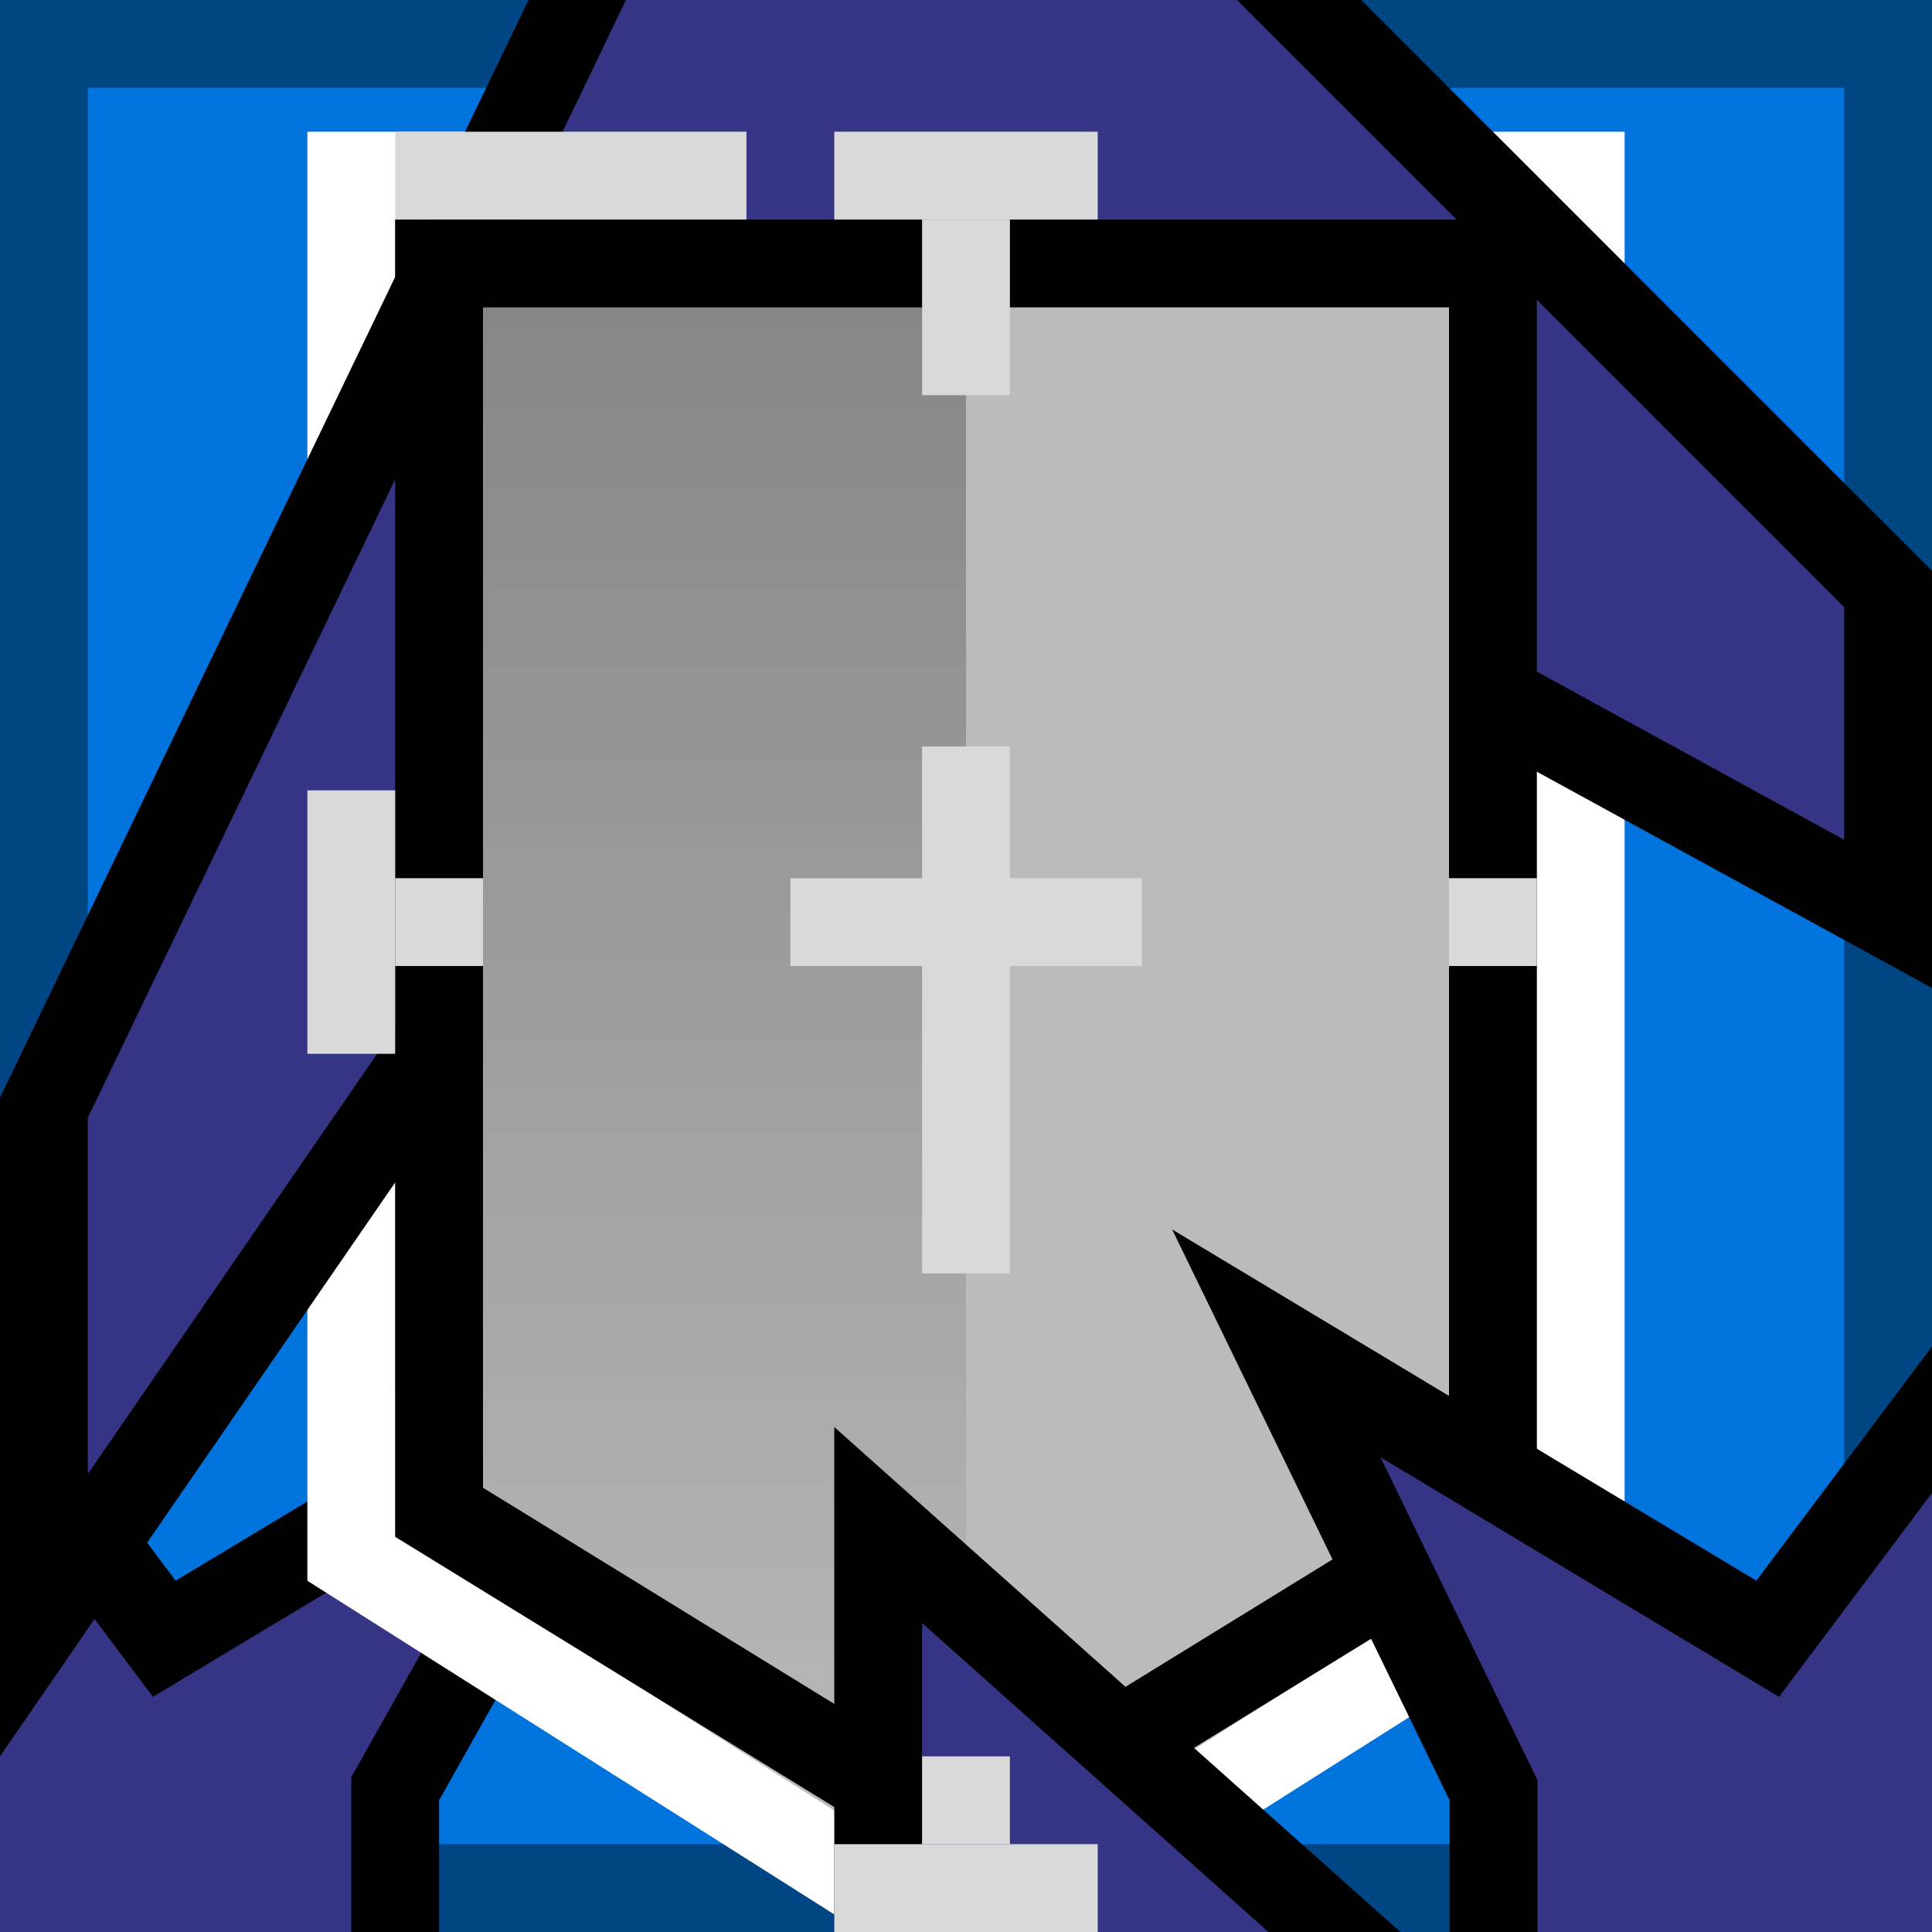
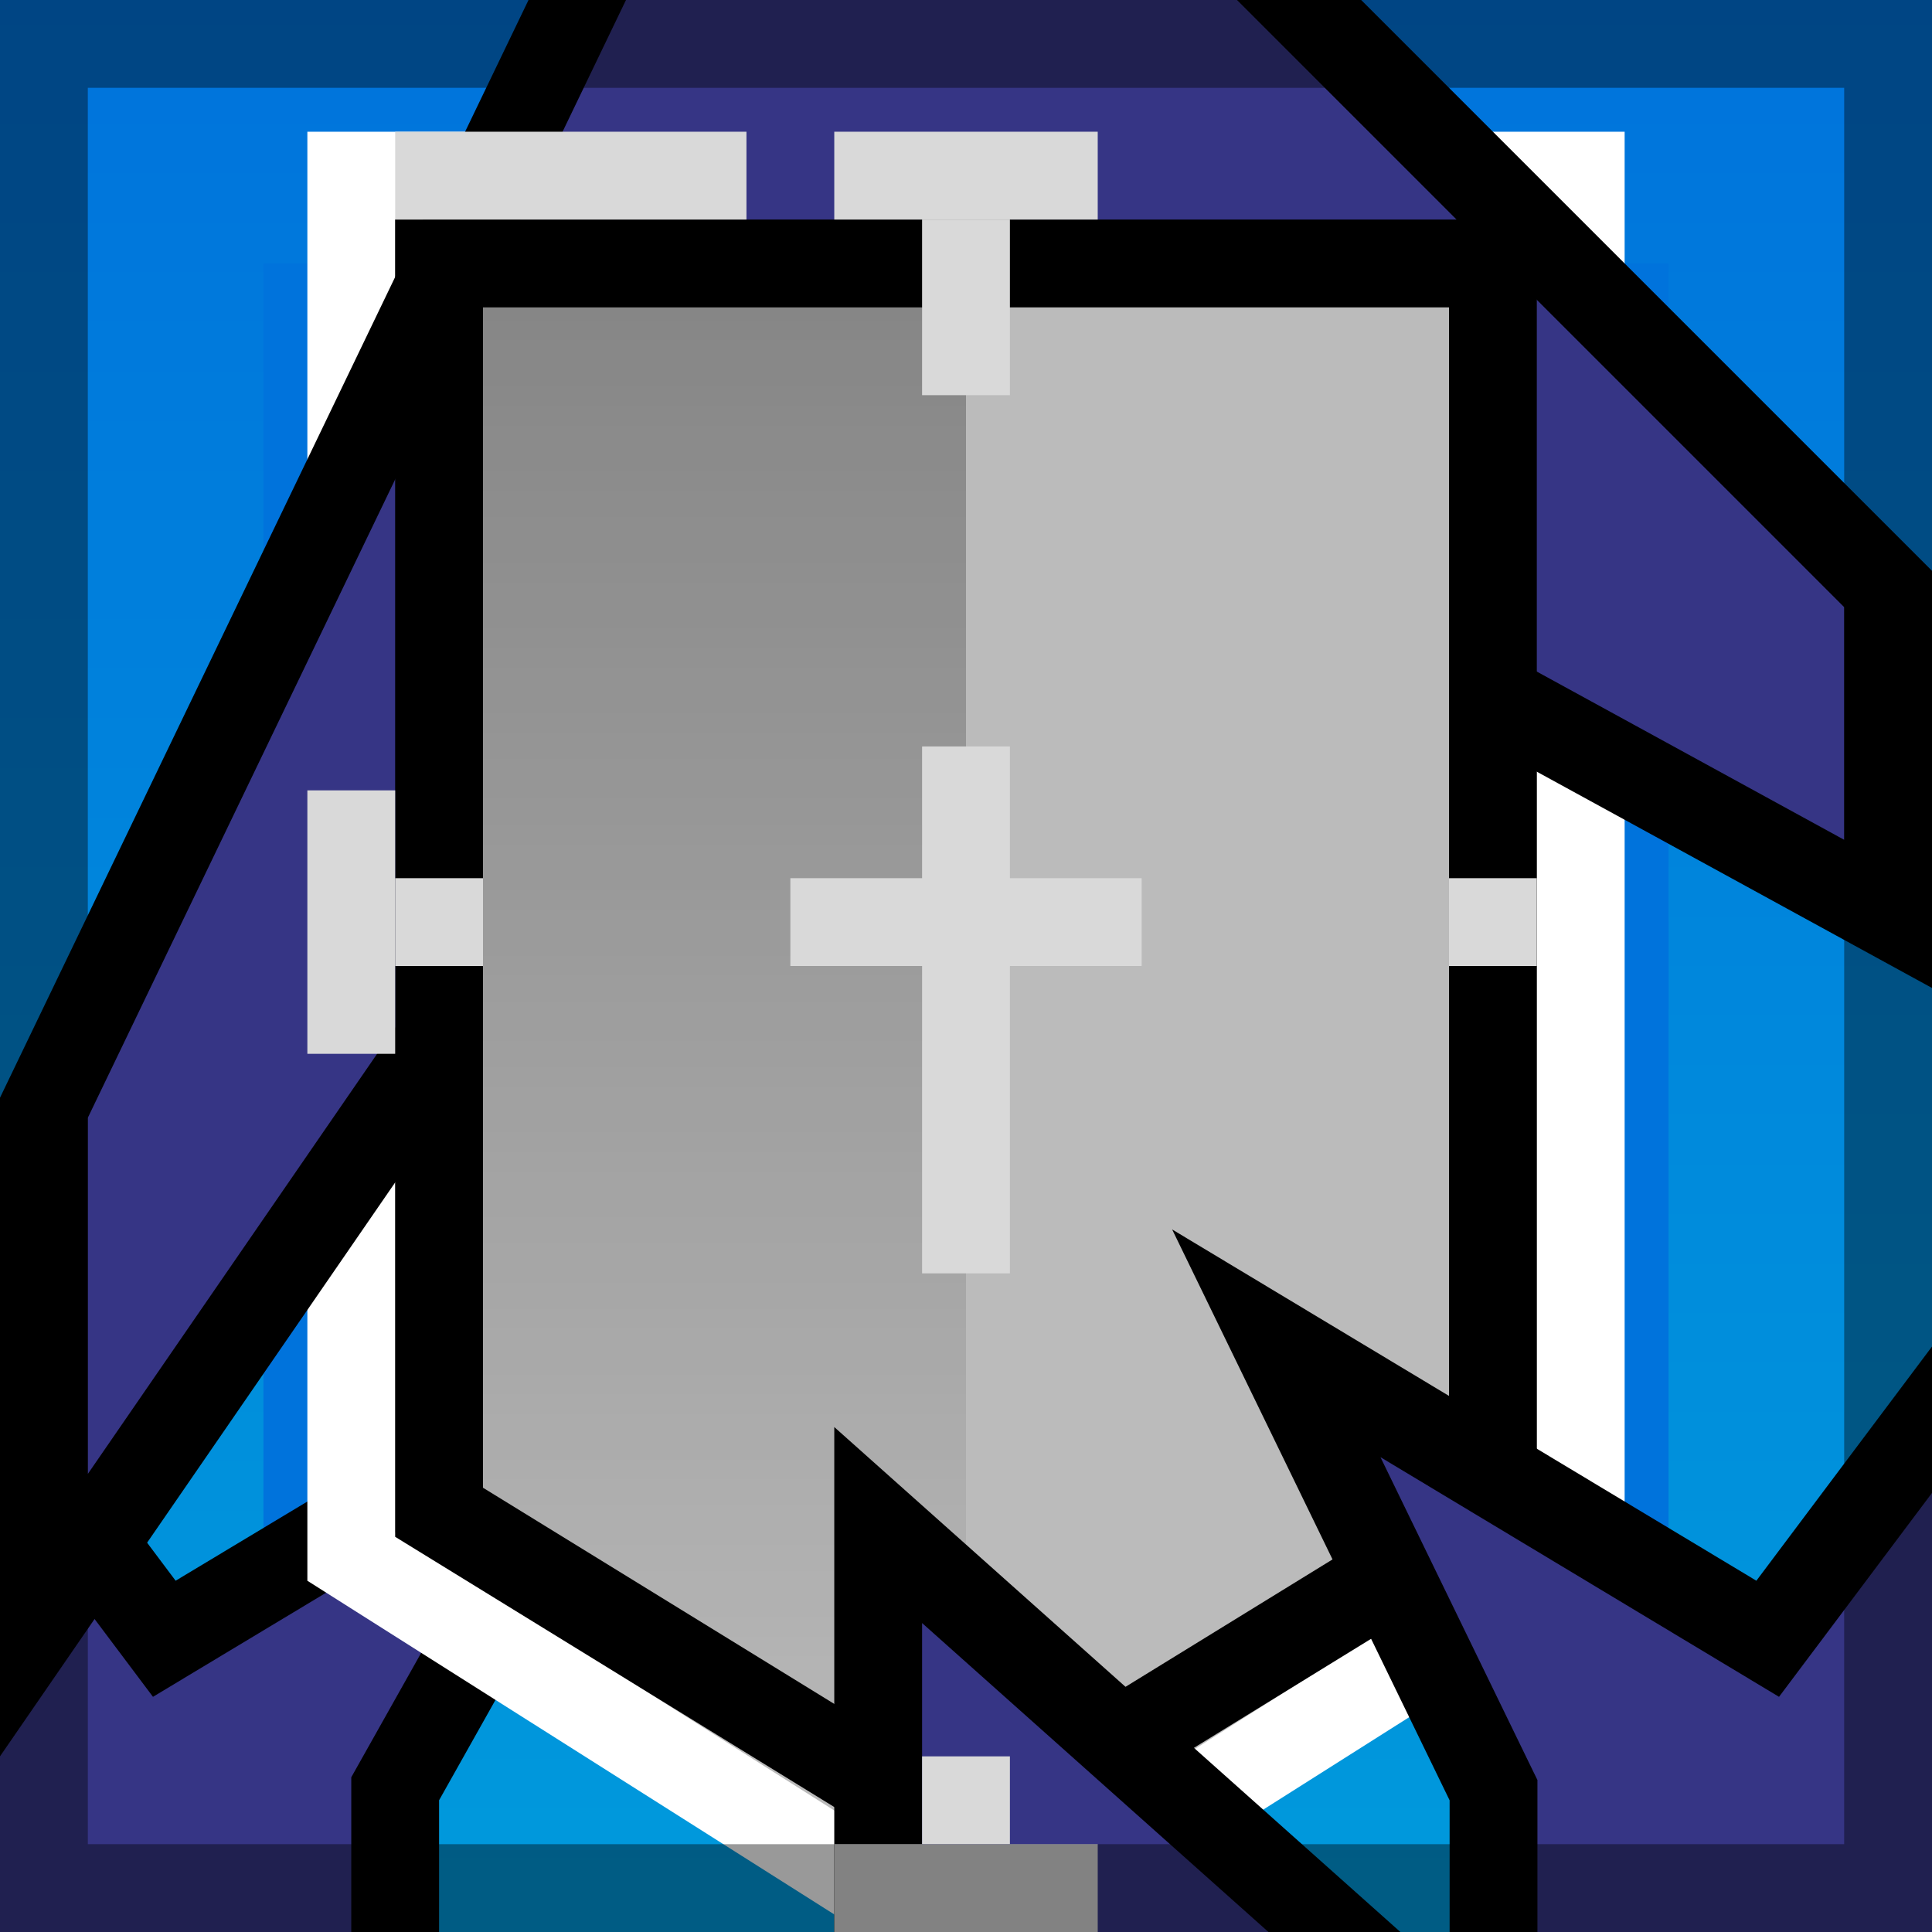
<svg xmlns="http://www.w3.org/2000/svg" width="44" height="44" viewBox="0 0 44 44" fill="none">
-   <rect width="44" height="44" fill="#0073DC" />
-   <rect x="1" y="1" width="42" height="42" stroke="black" stroke-opacity="0.4" stroke-width="2" />
+   <rect width="44" height="44" fill="url(#paint0_linear_315_143940)" />
  <rect x="7" y="7" width="30" height="30" stroke="#0073DC" stroke-width="2" />
  <rect x="21" y="6" width="2" height="4" fill="#0073DC" />
  <rect x="6" y="21" width="4" height="2" fill="#0073DC" />
  <rect x="33" y="21" width="5" height="2" fill="#0073DC" />
  <rect x="21" y="34" width="2" height="4" fill="#0073DC" />
  <rect x="21" y="19" width="2" height="6" fill="#0073DC" />
  <rect x="25" y="21" width="2" height="6" transform="rotate(90 25 21)" fill="#0073DC" />
  <g clip-path="url(#clip0_315_143940)">
    <path d="M3.2 36.6L3.742 37.322L4.515 36.857L14.583 30.804L9.128 40.51L9 40.738V41V45V46H10H16V69H1.796L-7 30.886V23L3.2 36.6Z" fill="#363585" stroke="black" stroke-width="2" />
    <path d="M8 4H36V35.45L22 44.316L8 35.45V4Z" fill="#BBBBBB" stroke="white" stroke-width="2" />
    <path d="M22.087 11.437L20.716 8.618L23.466 10.123L43 20.813V13.414L28.586 -1H13.628L1 25.228V36.784L15.357 15.933L15.878 15.176L16.677 15.632L26.991 21.526L22.087 11.437Z" fill="#363585" stroke="black" stroke-width="2" />
    <path d="M22 6H34V34.441L22 41.826L10 34.441V6H22Z" fill="#BBBBBB" stroke="black" stroke-width="2" />
-     <path opacity="0.3" d="M22 5H9V35L22 43V5Z" fill="url(#paint0_linear_315_143940)" />
+     <path opacity="0.3" d="M22 5H9V35L22 43V5Z" fill="url(#paint1_linear_315_143940)" />
    <path d="M51 23L40.8 36.6L40.258 37.322L39.485 36.857L29.067 30.593L33.913 40.563L34.014 40.77V41V45V47.232L32.348 45.746L20 34.732V45.838L27.721 69H42.205L51 30.886V23Z" fill="#363585" stroke="black" stroke-width="2" />
    <rect x="21" y="5" width="2" height="4" fill="#D9D9D9" />
    <rect x="19" y="3" width="6" height="2" fill="#D9D9D9" />
    <rect x="9" y="3" width="8" height="2" fill="#D9D9D9" />
    <rect x="9" y="20" width="2" height="2" fill="#D9D9D9" />
    <rect x="7" y="18" width="2" height="6" fill="#D9D9D9" />
    <rect x="33" y="20" width="2" height="2" fill="#D9D9D9" />
    <rect x="21" y="40" width="2" height="2" fill="#D9D9D9" />
    <rect x="19" y="42" width="6" height="2" fill="#D9D9D9" />
    <rect x="21" y="17" width="2" height="12" fill="#D9D9D9" />
    <rect x="26" y="20" width="2" height="8" transform="rotate(90 26 20)" fill="#D9D9D9" />
  </g>
+   <rect x="1" y="1" width="42" height="42" stroke="black" stroke-opacity="0.4" stroke-width="2" />
  <defs>
-     <linearGradient id="paint0_linear_315_143940" x1="22" y1="5" x2="22" y2="43" gradientUnits="userSpaceOnUse">
+     <linearGradient id="paint0_linear_315_143940" x1="22" y1="0" x2="22" y2="44" gradientUnits="userSpaceOnUse">
+       <stop stop-color="#0073DC" />
+       <stop offset="1" stop-color="#009ADC" />
+     </linearGradient>
+     <linearGradient id="paint1_linear_315_143940" x1="22" y1="5" x2="22" y2="43" gradientUnits="userSpaceOnUse">
      <stop />
      <stop offset="1" stop-opacity="0" />
    </linearGradient>
    <clipPath id="clip0_315_143940">
      <rect width="44" height="44" fill="white" />
    </clipPath>
  </defs>
</svg>
